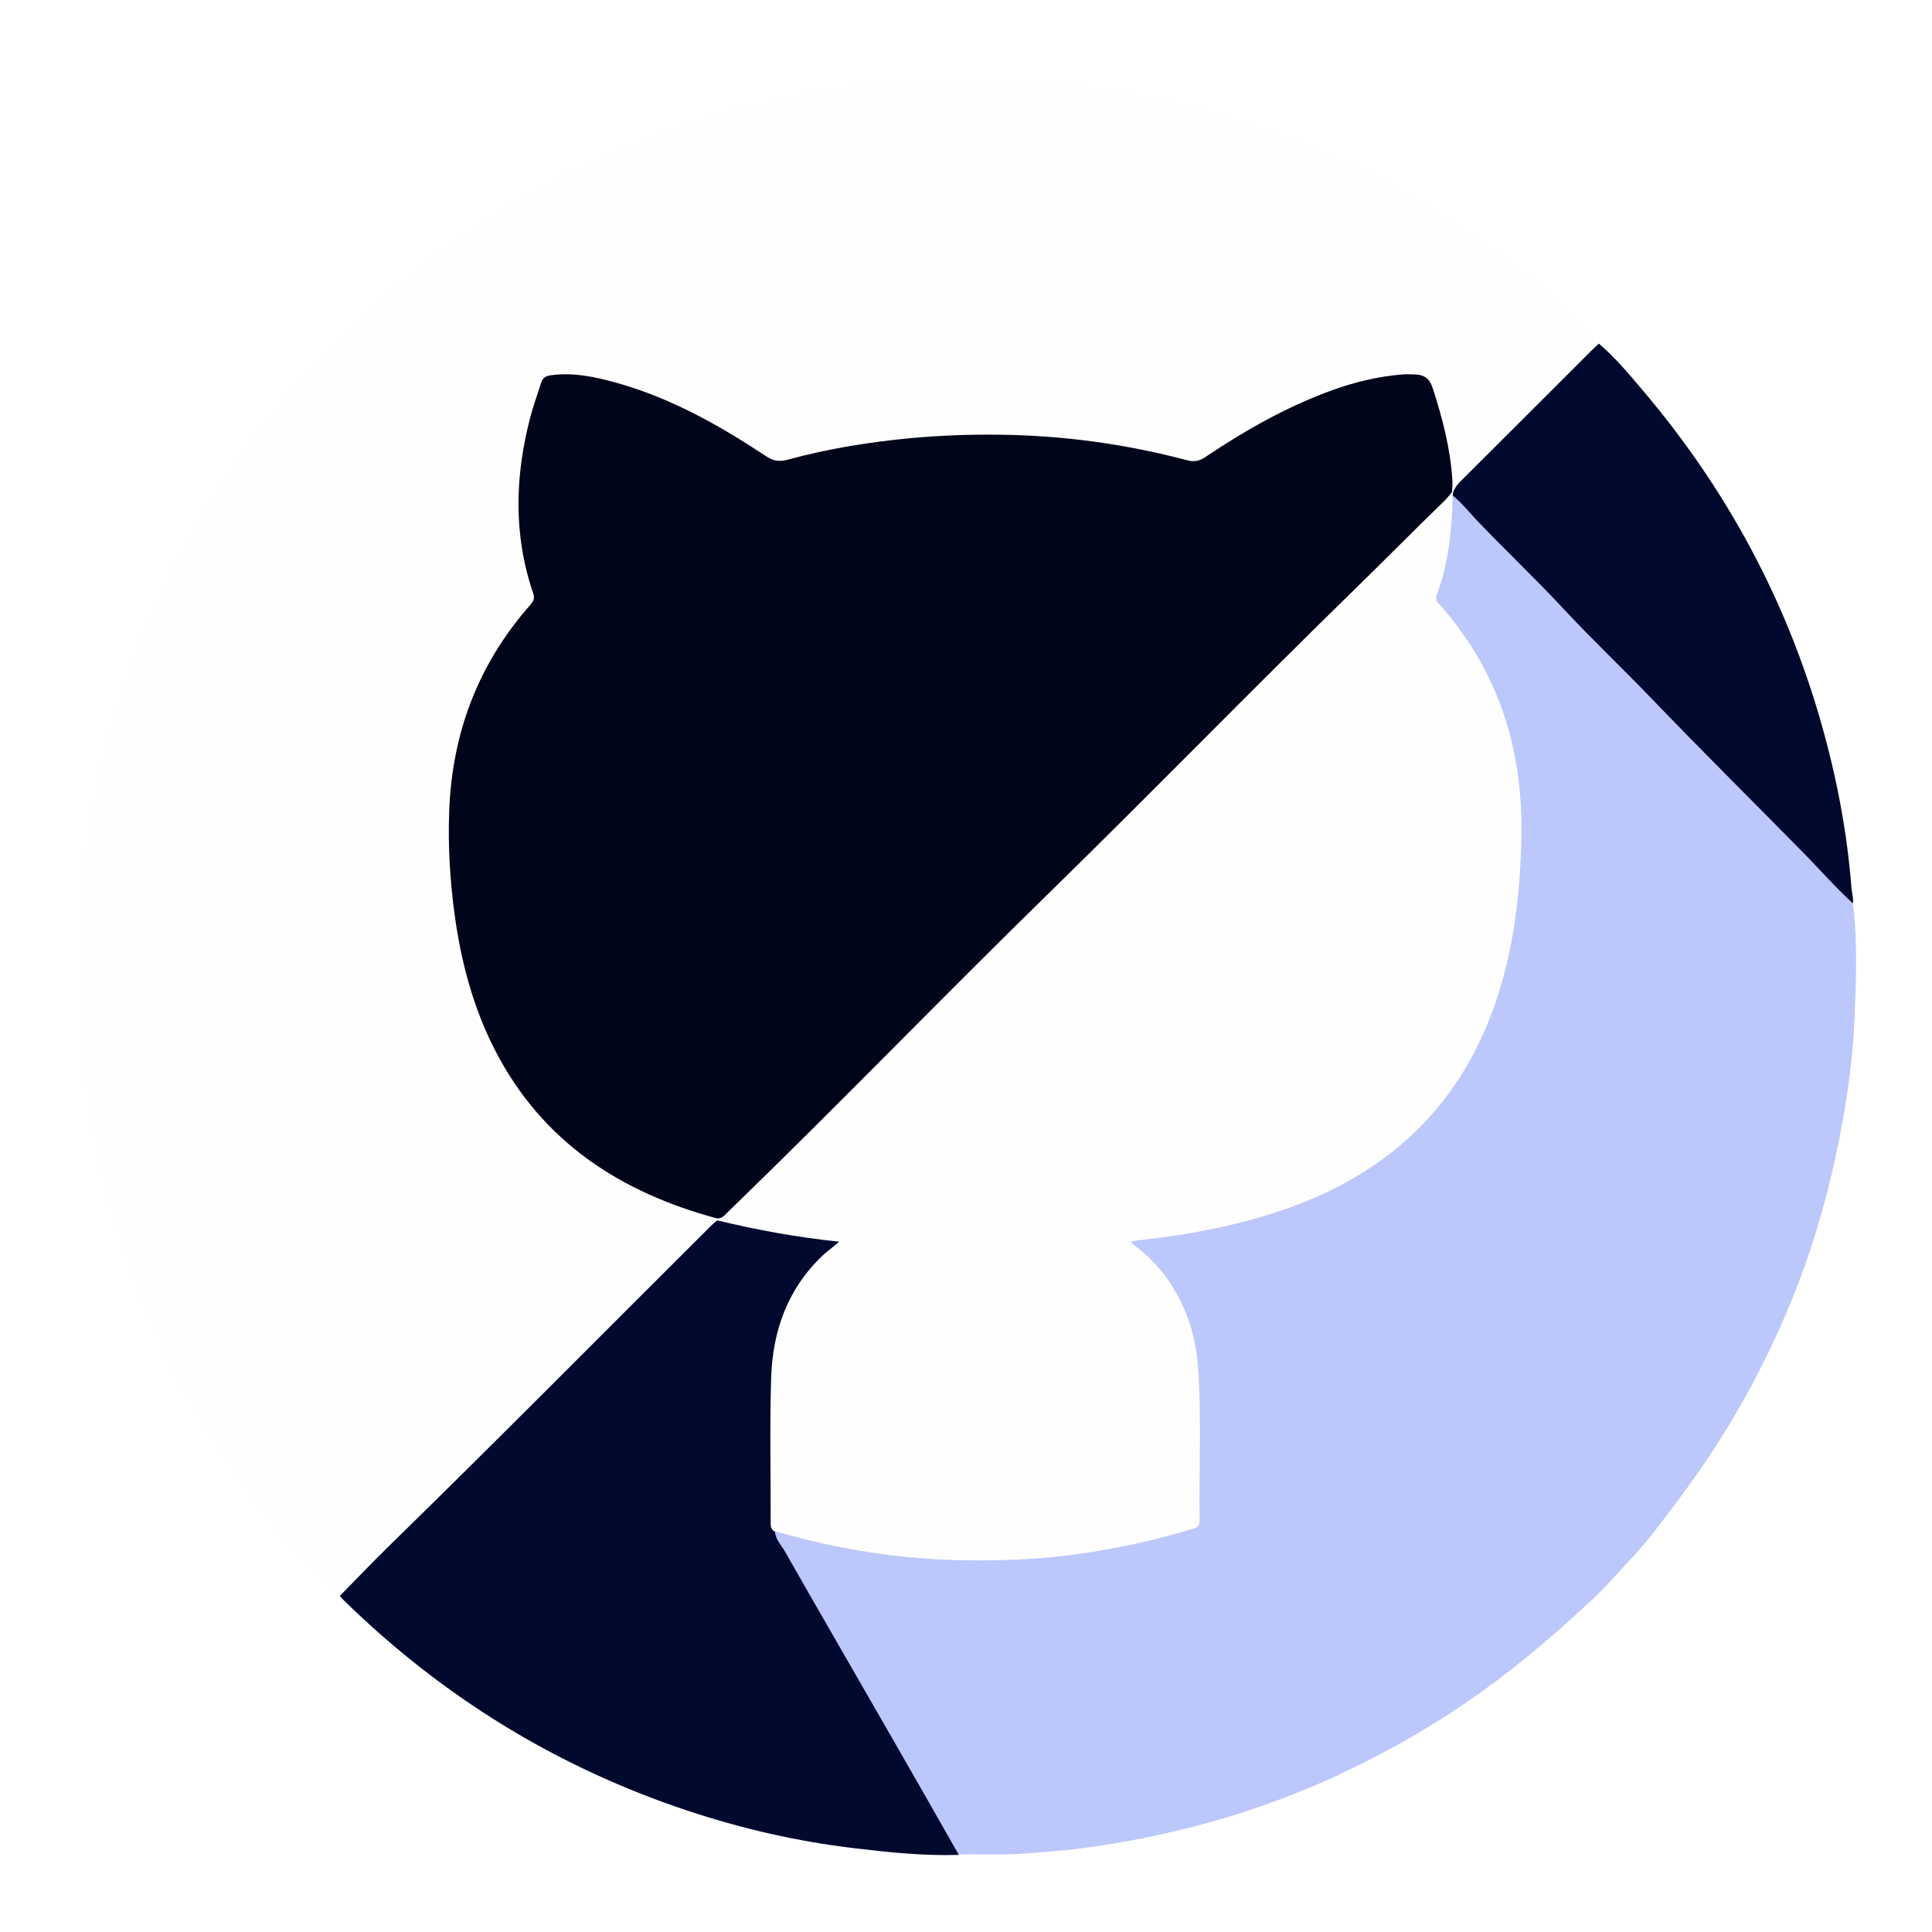
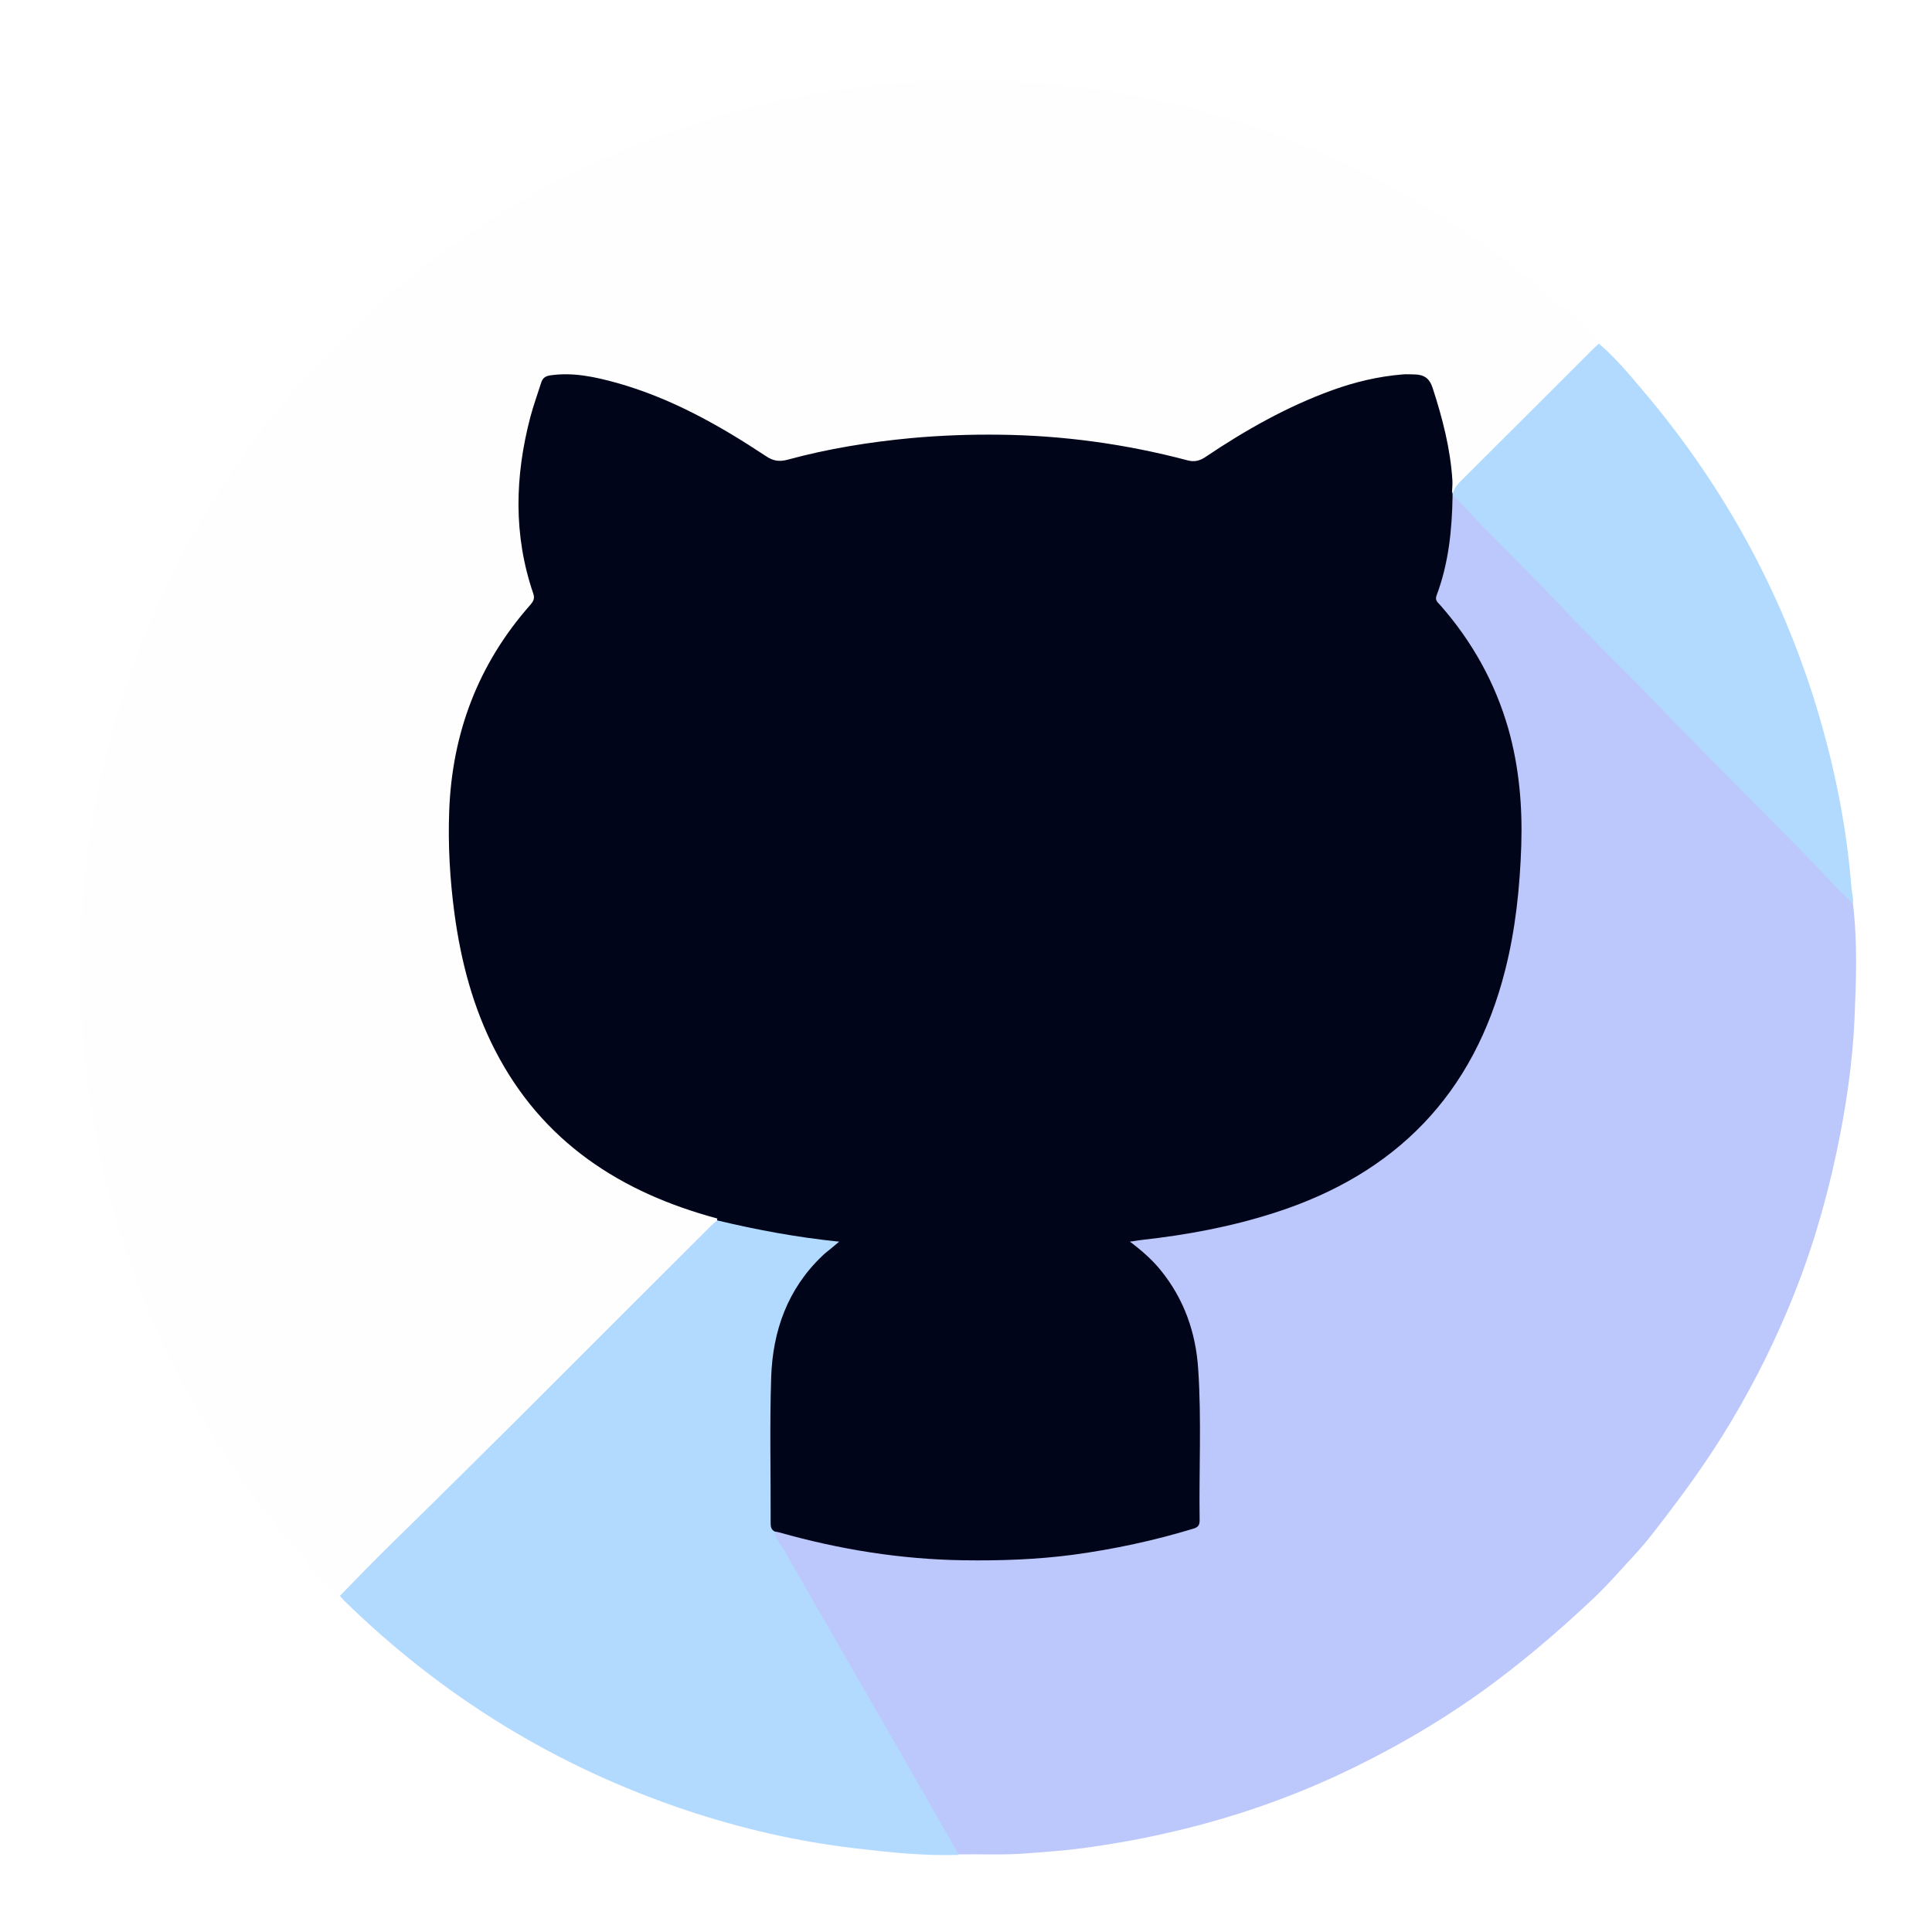
<svg xmlns="http://www.w3.org/2000/svg" enable-background="new 0 0 1080 1080" id="katman_1" version="1.1" viewBox="0 0 1080 1080" xml:space="preserve">
  <g>
    <path d="M189.9,892.1c-18.4-17.8-34.7-37.3-49.7-57.9c-39.9-54.7-67.5-115-82.8-180.9c-5.1-22.1-8.4-44.6-10.6-67.2   c-2-21.1-2.3-42.2-1.6-63.4c1.5-44.3,9-87.7,22.3-130c19.4-61.7,49.6-117.6,90.9-167.2c62.4-75.1,140.2-127.8,233.3-157.6   c28.2-9,57-15.1,86.3-19c28.8-3.9,57.7-4.9,86.6-3.6c58.7,2.7,115.3,15.3,169.5,38.2c44.6,18.9,85.6,43.7,123,74.4   c12.2,10,24,20.6,35.1,31.9c0.7,0.7,1.7,1.2,1.6,2.4c-0.6,2.4-2.6,3.8-4.2,5.5c-23.3,23.3-46.6,46.6-69.9,70   c-2.2,2.2-4.7,4.3-5.9,7.4c-0.4,0.9-1,1.8-2.3,0.9c-0.3-0.4-0.5-0.9-0.6-1.4c-0.5-19.5-4.9-38.2-11.2-56.6   c-1.6-4.7-4.2-6.8-8.9-7.1c-6.4-0.4-12.7,0.6-18.9,1.6c-22.6,3.9-43.3,13-63.3,23.8c-11.7,6.3-23.2,13.2-34.2,20.8   c-3.4,2.4-6.9,2.9-10.9,1.8c-21.3-5.7-42.9-9.6-64.8-11.8c-24.7-2.5-49.5-3.1-74.3-1.6c-24.5,1.5-48.7,4.8-72.6,10.2   c-3.7,0.8-7.5,1.5-11.1,2.8c-4.9,1.8-8.9,0.7-13.1-2.1c-25.1-16.7-51.2-31.2-80.2-40c-9.9-3-20.1-4.8-30.4-5.6   c-2.3-0.2-4.6,0.2-7,0.4c-3.8,0.4-5.8,2.5-7,6.1c-8.3,23.8-12.7,48.3-11.4,73.6c0.7,12.6,2.3,25.3,6.8,37.2   c1.9,5.1,1.4,8.9-2.3,13.1c-23.9,27.2-37.6,59.1-42.1,94.9c-2.1,16.2-1.8,32.5-0.8,48.8c1.1,18,3.4,35.8,7.5,53.4   c8.4,35.8,24,67.8,50.7,93.6c20.7,20,45.4,33.6,72.5,43c5.5,1.9,11.2,3.3,16.6,5.4c0.4,0.3,0.8,0.7,1,1.1c0,2.3-1.9,3.4-3.2,4.8   c-50.1,50.2-100,100.6-150.5,150.3c-17.8,17.5-35.4,35.2-53.3,52.6C193,890.2,191.9,891.8,189.9,892.1z" fill="#FEFEFE" />
    <path d="M1035.8,505c2.6,21.4,1.8,42.9,0.9,64.2c-1.1,25.7-5,51.2-10.4,76.5c-6.3,29.4-15,58-26.6,85.6   c-10.4,24.9-22.8,48.8-37.1,71.7c-12,19.2-25.5,37.3-39.4,55.1c-4.2,5.4-8.9,10.6-13.6,15.6c-6.5,7.1-12.9,14.3-19.9,20.8   c-19.6,18.4-40,35.8-61.9,51.5c-25.4,18.1-52.3,33.5-80.5,46.6c-29.3,13.5-59.8,23.9-91.2,31.2c-17.7,4.2-35.7,7.4-53.7,9.7   c-9.3,1.2-18.7,1.7-28,2.5c-12.8,1.1-25.5,0.4-38.3,0.6c-3.5-1.9-4.5-5.7-6.3-8.8c-30.5-52.9-60.9-105.8-91.3-158.7   c-1.9-3.3-3.9-6.6-5.7-10c-0.8-1.6-2.1-3.4,0.9-4.3c2.2-0.3,4.3,0.4,6.4,1c23.8,7,48.1,11.2,72.7,13.2   c51.1,4.2,101.5-0.6,150.8-15.2c4.4-1.3,6.2-3.5,6.1-8.1c-0.2-22,0.4-44-0.2-66c-0.5-16.8-2-33.6-9.4-49.2   c-5.7-12.1-13.1-22.8-23.5-31.3c-1.8-1.5-5.1-2.8-4.1-5.5c0.9-2.4,4.2-2.1,6.7-2.4c35.8-4.2,70.8-11.3,103.5-27.1   c32.6-15.8,58.8-38.8,76.9-70.6c15.7-27.5,23.5-57.5,27.3-88.7c1.5-12.8,2.4-25.6,2.6-38.3c0.6-46.9-12-89.5-43.4-125.5   c-3.5-4.1-4.6-8-2.7-13.2c5.1-14.4,6.7-29.5,7.4-44.7c0.1-1.8-0.1-3.7,0.5-5.4c1.3-2.5,2.8-0.9,4,0c2.3,1.9,4.5,4,6.4,6.3   c7.5,9.2,16.3,17.1,24.6,25.5c23.6,23.7,46.9,47.8,70.3,71.7c15.7,16.1,32,31.6,47.3,48.1c15.8,17.1,33,33,48.9,50   c6.7,7.2,13.5,14.2,20.4,21.2C1034.3,502.1,1035.2,503.5,1035.8,505z" fill="#99a9f8a7" />
-     <path d="M433.2,855.9c0.2,4.7,3.6,7.9,5.7,11.6c19.8,34.8,39.9,69.4,59.8,104.1c12.5,21.7,24.9,43.5,37.3,65.3   c-19.5,0.6-38.9-1.4-58.2-3.7c-32.1-3.8-63.4-11-94-21.2c-72.8-24.3-136.6-63.6-191.5-117.3c-0.8-0.8-1.6-1.7-2.3-2.6   c9.3-9.5,18.5-19.1,28-28.4c60.5-59.1,119.9-119.2,179.8-178.8c1.1-1,2.2-2,3.4-2.9c2-1.5,4.2-0.6,6.2-0.1   c18.5,4.5,37.1,7.9,56,9.8c0.8,0.1,1.7,0.2,2.5,0.4c3.8,1.2,4.3,2.7,1.2,5.4c-4.5,4-8.9,7.9-12.8,12.5   c-12.3,14.7-18.1,31.9-20.7,50.6c-1.3,9.3-0.9,18.6-1,27.9c-0.1,17.1,0,34.3,0,51.4C432.4,845.3,432.3,850.6,433.2,855.9z" fill="#02092f" />
-     <path d="M1035.8,505c-10-9.1-18.8-19.3-28.3-28.9C979,447.1,950,418.4,921.8,389c-15.8-16.4-32.4-32.1-47.9-48.8   c-15.6-16.8-32.4-32.6-48.2-49.2c-4.5-4.7-8.5-9.8-13.5-13.9c-0.2-0.2-0.3-0.4-0.3-0.7c0.1-0.2,0.1-0.3,0.2-0.3   c0.8-3.5,3.2-6,5.7-8.4c24-23.9,48-47.9,72-71.9c1.3-1.3,2.7-2.5,4-3.7c9.2,7.8,16.8,17,24.5,26.1c46.6,54.9,80.1,116.8,99.8,186.1   c8.6,30.2,14.5,61,16.9,92.3C1035.3,499.4,1036.2,502.2,1035.8,505z" fill="#02092f" />
+     <path d="M433.2,855.9c0.2,4.7,3.6,7.9,5.7,11.6c19.8,34.8,39.9,69.4,59.8,104.1c12.5,21.7,24.9,43.5,37.3,65.3   c-19.5,0.6-38.9-1.4-58.2-3.7c-32.1-3.8-63.4-11-94-21.2c-72.8-24.3-136.6-63.6-191.5-117.3c-0.8-0.8-1.6-1.7-2.3-2.6   c9.3-9.5,18.5-19.1,28-28.4c60.5-59.1,119.9-119.2,179.8-178.8c1.1-1,2.2-2,3.4-2.9c2-1.5,4.2-0.6,6.2-0.1   c18.5,4.5,37.1,7.9,56,9.8c0.8,0.1,1.7,0.2,2.5,0.4c3.8,1.2,4.3,2.7,1.2,5.4c-4.5,4-8.9,7.9-12.8,12.5   c-12.3,14.7-18.1,31.9-20.7,50.6c-1.3,9.3-0.9,18.6-1,27.9c-0.1,17.1,0,34.3,0,51.4C432.4,845.3,432.3,850.6,433.2,855.9z" fill="#b2daff" />
+     <path d="M1035.8,505c-10-9.1-18.8-19.3-28.3-28.9C979,447.1,950,418.4,921.8,389c-15.8-16.4-32.4-32.1-47.9-48.8   c-15.6-16.8-32.4-32.6-48.2-49.2c-4.5-4.7-8.5-9.8-13.5-13.9c-0.2-0.2-0.3-0.4-0.3-0.7c0.1-0.2,0.1-0.3,0.2-0.3   c0.8-3.5,3.2-6,5.7-8.4c24-23.9,48-47.9,72-71.9c1.3-1.3,2.7-2.5,4-3.7c9.2,7.8,16.8,17,24.5,26.1c46.6,54.9,80.1,116.8,99.8,186.1   c8.6,30.2,14.5,61,16.9,92.3C1035.3,499.4,1036.2,502.2,1035.8,505z" fill="#b2daff" />
    <path d="M400.8,681.1c-54-14.5-97.6-42.8-123.9-93.7c-12.5-24.2-19.3-50.2-22.9-77.1c-2.5-18.8-3.6-37.8-2.9-56.8   c1.6-43.7,16.2-82.3,45.2-115.2c1.7-2,2.8-3.5,1.8-6.5c-11.2-32.7-10.3-65.7-1.6-98.8c1.7-6.4,4-12.7,6-19c0.8-2.7,2.4-3.8,5.3-4.2   c12.7-1.8,24.9,0.9,36.9,4.2c30.3,8.5,57.4,23.7,83.5,41c4,2.7,7.4,3.2,12,2c22.7-6.2,45.8-9.9,69.1-12.1   c16.4-1.5,32.9-2.1,49.4-1.9c35.6,0.4,70.6,5.2,105,14.3c4,1.1,6.9,0.3,10.1-1.8c22.3-15,45.6-28.2,71-37.4   c12.7-4.6,25.8-7.7,39.3-8.8c2.2-0.2,4.3,0,6.5,0c5.3,0.1,8.5,2,10.3,7.7c5.5,16.9,9.9,33.9,11,51.6c0.1,2.1-0.1,4.3-0.2,6.5   c-0.6,2.7-2.3,4.7-4.2,6.6c-14.2,14.1-28.1,28.5-42.4,42.3C708.7,378.3,654.5,435,598.3,489.7c-57.2,55.8-113.1,113-170,169   c-7,6.9-14.3,13.5-21.2,20.4C405.3,680.9,403.4,682.2,400.8,681.1z" fill="#010519" />
-     <path d="M400.8,681.1c2.7,0.2,4.2-1.7,5.8-3.3c60.8-58.8,119.5-119.7,180-178.8c57.2-55.9,112.9-113.2,170.1-169   c16.9-16.5,33.5-33.3,50.5-49.8c1.7-1.6,3.1-3.5,4.6-5.2c0.1,0.4,0.2,0.7,0.2,1.1c0,0.3,0,0.7,0,1c-0.3,19.1-2.2,37.9-9,55.9   c-1,2.7,1,4,2.3,5.5c17.7,20.2,30.5,43.1,37.9,69c6,21.3,7.9,43.1,7.2,65.2c-0.8,23.5-3.2,46.8-9,69.6   c-17.5,69.3-61.1,113.9-128.8,135.6c-24.2,7.8-48.9,12.4-74.1,15.2c-2,0.2-3.9,0.6-6.8,1c6.5,5,12.2,9.9,17,15.8   c13.2,16.2,19.8,35,21.1,55.5c1.9,28.1,0.4,56.3,0.8,84.5c0,2.6-0.8,3.8-3.4,4.6c-22,6.7-44.4,11.5-67.2,14.6   c-20.4,2.7-40.8,3.4-61.3,3.1c-35-0.5-69.2-6-102.8-15.5c-1-0.3-1.9-0.4-2.9-0.6c-1.8-1-2.2-2.5-2.2-4.5   c0.1-27.3-0.6-54.6,0.3-81.9c0.9-25.8,9.2-49.2,28.5-67.6c1.4-1.4,3-2.6,4.6-3.9c1.4-1.2,2.7-2.3,4.9-4.1   c-23.6-2.4-46-6.6-68.2-11.9C401,681.7,400.9,681.4,400.8,681.1z" fill="#FEFEFE" />
+     <path d="M400.8,681.1c2.7,0.2,4.2-1.7,5.8-3.3c60.8-58.8,119.5-119.7,180-178.8c57.2-55.9,112.9-113.2,170.1-169   c16.9-16.5,33.5-33.3,50.5-49.8c1.7-1.6,3.1-3.5,4.6-5.2c0.1,0.4,0.2,0.7,0.2,1.1c0,0.3,0,0.7,0,1c-0.3,19.1-2.2,37.9-9,55.9   c-1,2.7,1,4,2.3,5.5c17.7,20.2,30.5,43.1,37.9,69c6,21.3,7.9,43.1,7.2,65.2c-0.8,23.5-3.2,46.8-9,69.6   c-17.5,69.3-61.1,113.9-128.8,135.6c-24.2,7.8-48.9,12.4-74.1,15.2c-2,0.2-3.9,0.6-6.8,1c6.5,5,12.2,9.9,17,15.8   c13.2,16.2,19.8,35,21.1,55.5c1.9,28.1,0.4,56.3,0.8,84.5c0,2.6-0.8,3.8-3.4,4.6c-22,6.7-44.4,11.5-67.2,14.6   c-20.4,2.7-40.8,3.4-61.3,3.1c-35-0.5-69.2-6-102.8-15.5c-1-0.3-1.9-0.4-2.9-0.6c-1.8-1-2.2-2.5-2.2-4.5   c0.1-27.3-0.6-54.6,0.3-81.9c0.9-25.8,9.2-49.2,28.5-67.6c1.4-1.4,3-2.6,4.6-3.9c1.4-1.2,2.7-2.3,4.9-4.1   c-23.6-2.4-46-6.6-68.2-11.9C401,681.7,400.9,681.4,400.8,681.1z" fill="#010519" />
  </g>
</svg>
